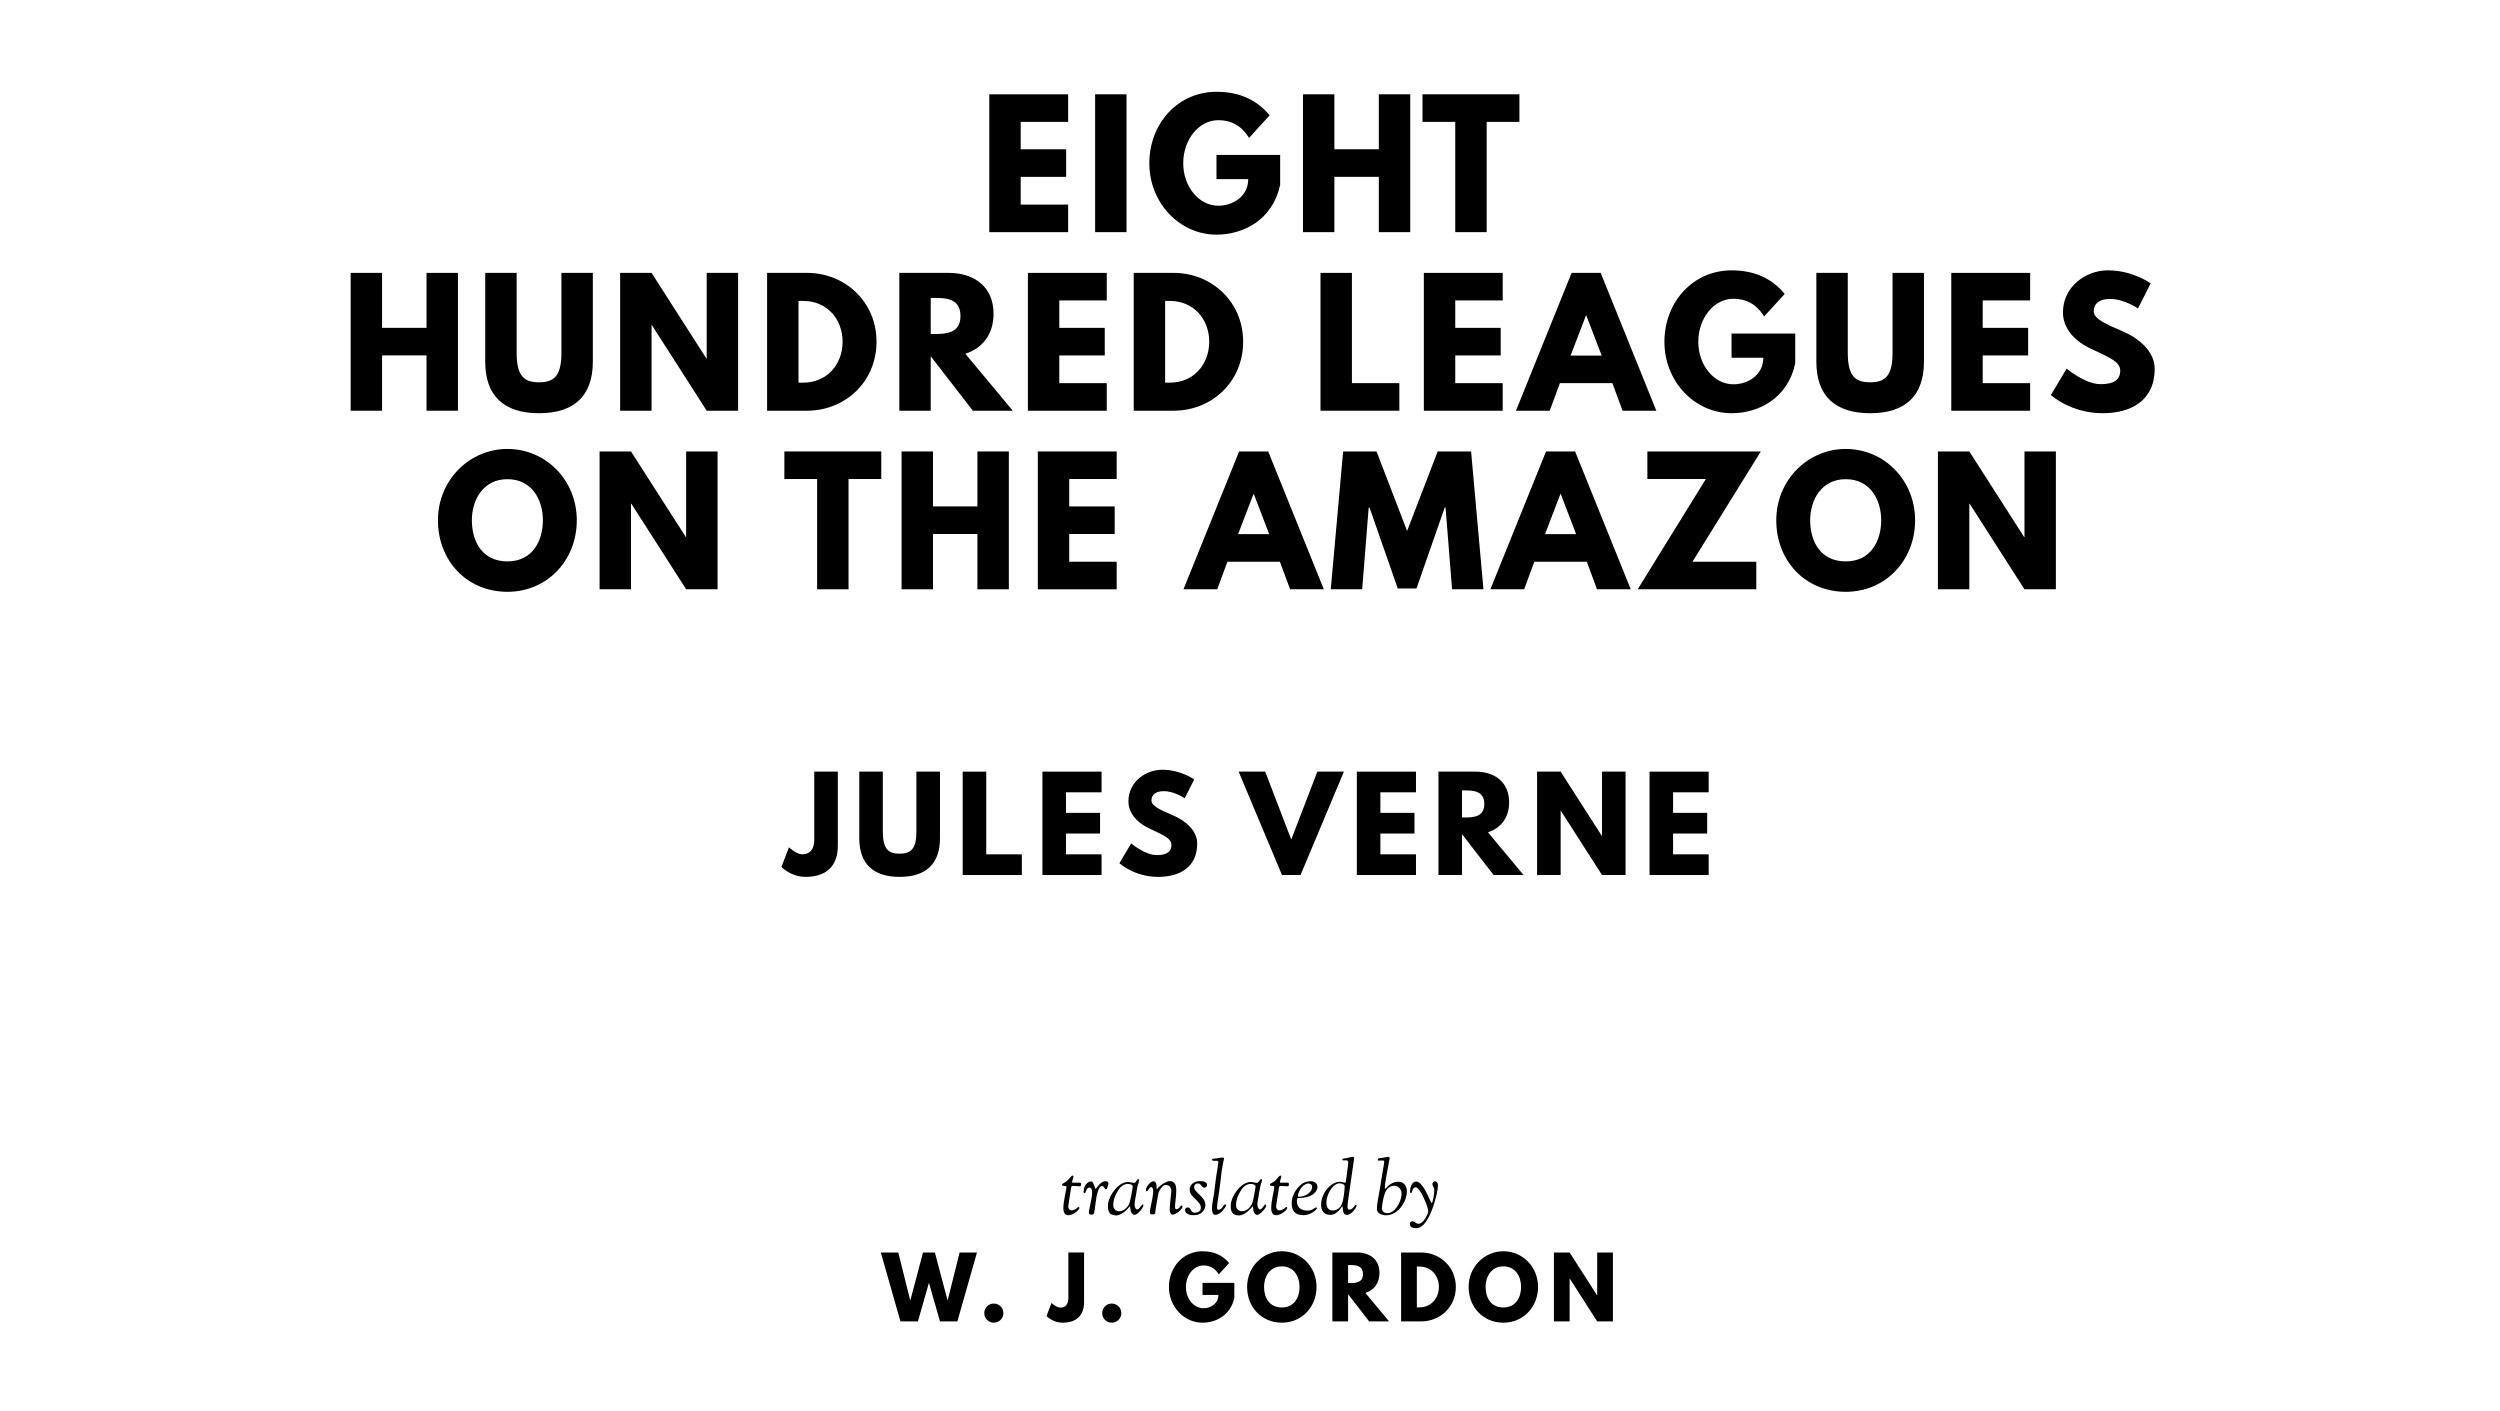
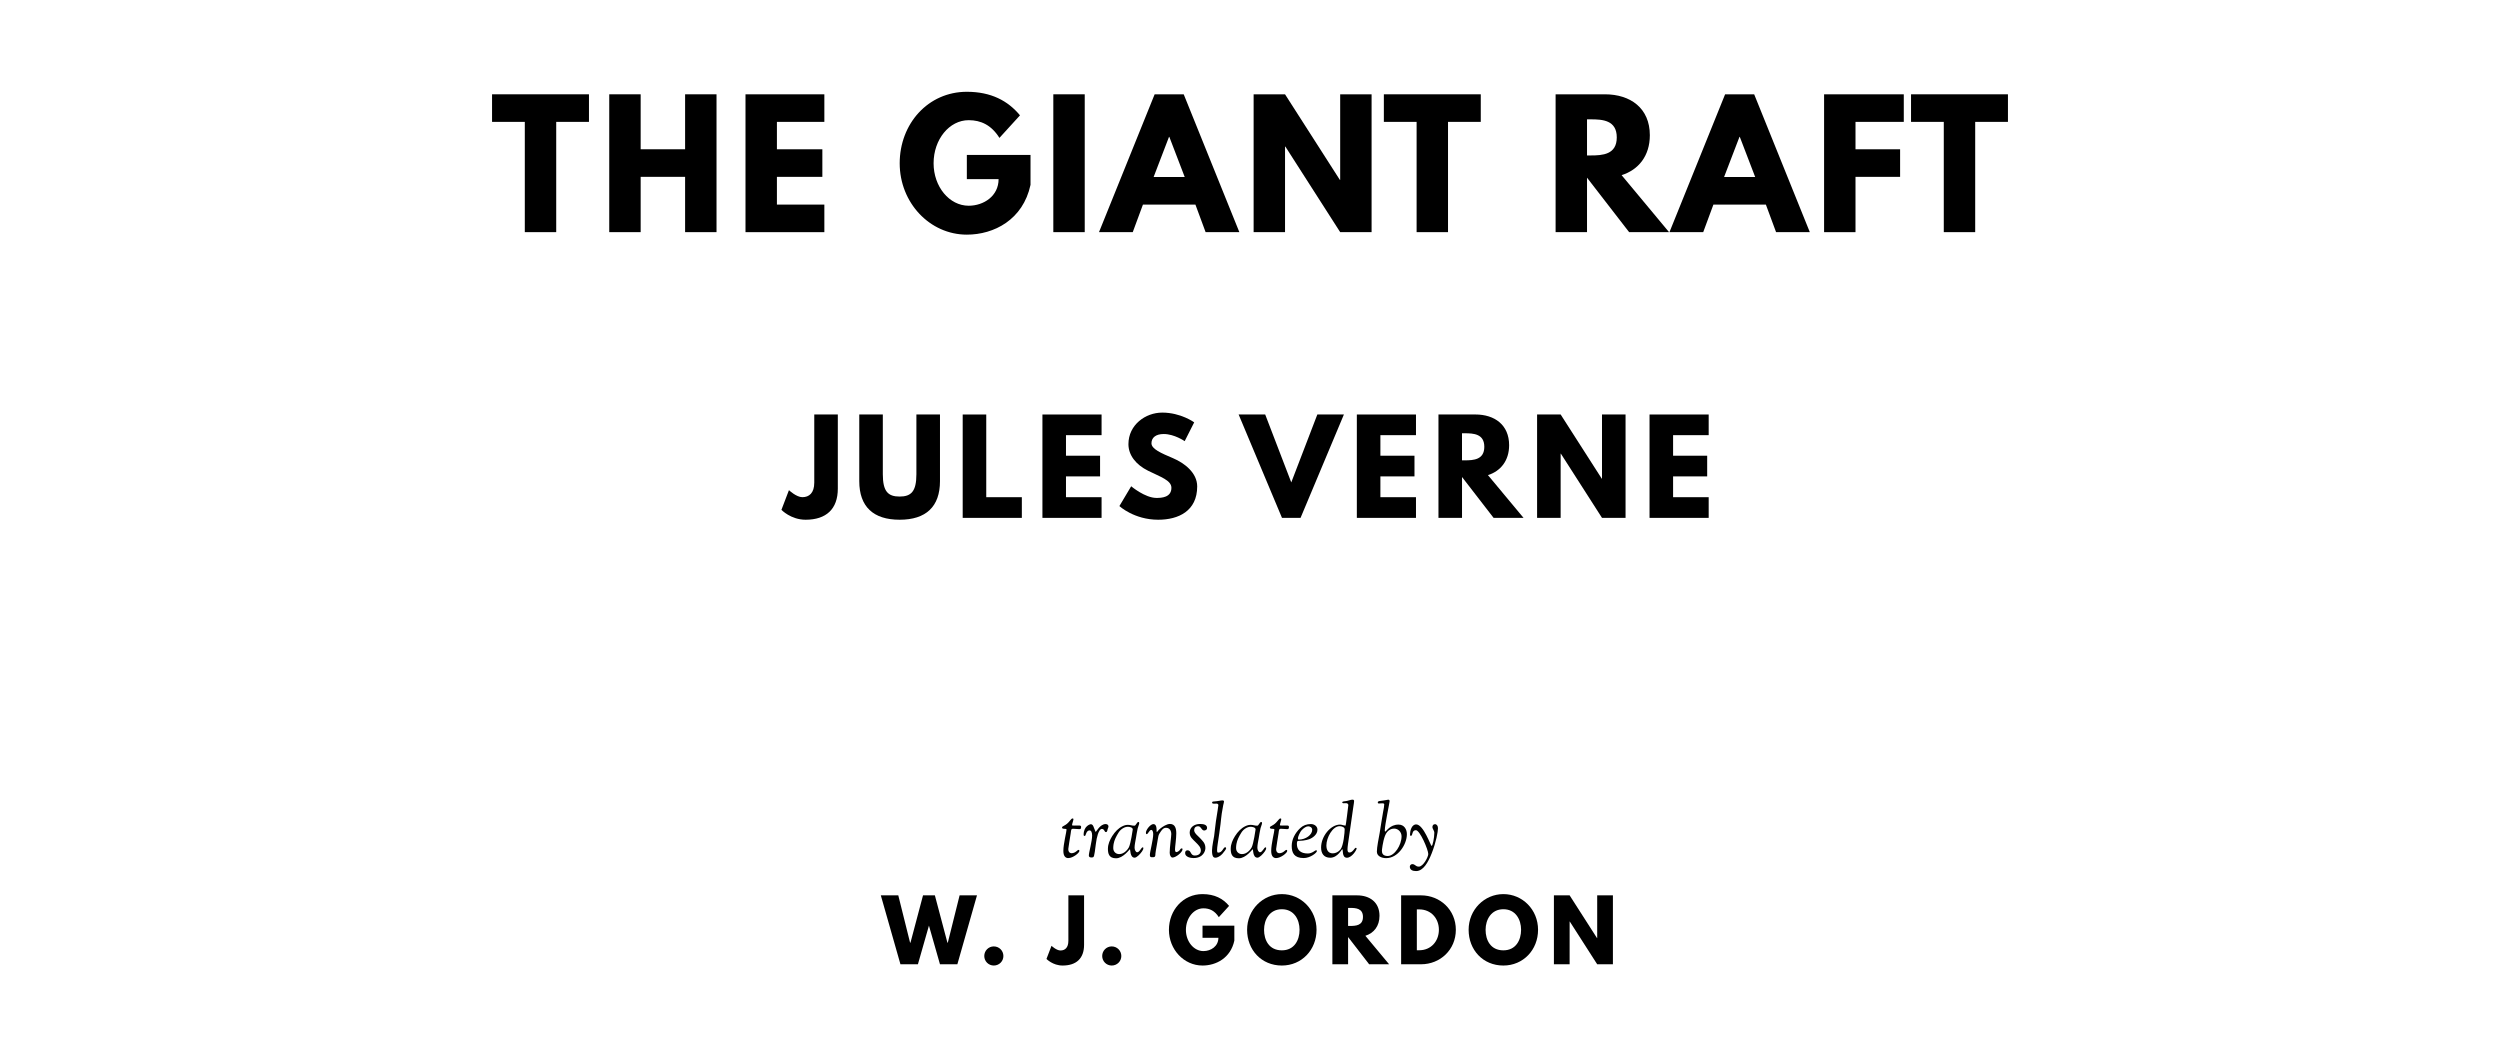
- <svg xmlns="http://www.w3.org/2000/svg" version="1.1" viewBox="0 0 1400 790">
-   <g aria-label="EIGHT">
-     <path d="M598.16,52.81l0.00,15.44l-26.57,0.00l0.00,15.35l25.45,0.00l0.00,15.44l-25.45,0.00l0.00,15.53l26.57,0.00l0.00,15.44l-44.16,0.00l0.00-77.19l44.16,0.00z" />
-     <path d="M630.86,52.81l0.00,77.19l-17.59,0.00l0.00-77.19l17.59,0.00z" />
-     <path d="M716.89,86.77l0.00,16.75c-4.21,19.56-20.49,27.88-35.65,27.88c-20.77,0.00-37.61-17.87-37.61-39.95c0.00-22.18,15.91-40.05,37.61-40.05c13.57,0.00,23.02,5.05,29.75,13.19l-11.51,12.63c-4.49-7.20-10.39-9.92-17.22-9.92c-10.85,0.00-19.65,10.76-19.65,24.14c0.00,13.10,8.80,23.77,19.65,23.77c8.42,0.00,16.75-5.43,16.75-14.88l-17.78,0.00l0.00-13.57l35.65,0.00z" />
-     <path d="M747.25,99.03l0.00,30.97l-17.59,0.00l0.00-77.19l17.59,0.00l0.00,30.78l24.89,0.00l0.00-30.78l17.59,0.00l0.00,77.19l-17.59,0.00l0.00-30.97l-24.89,0.00z" />
-     <path d="M796.60,68.25l0.00-15.44l54.27,0.00l0.00,15.44l-18.34,0.00l0.00,61.75l-17.59,0.00l0.00-61.75l-18.34,0.00z" />
-   </g>
-   <g aria-label="HUNDRED LEAGUES">
-     <path d="M213.96,199.03l0.00,30.97l-17.59,0.00l0.00-77.19l17.59,0.00l0.00,30.78l24.89,0.00l0.00-30.78l17.59,0.00l0.00,77.19l-17.59,0.00l0.00-30.97l-24.89,0.00z" />
-     <path d="M331.99,152.81l0.00,49.78c0.00,19.09-10.48,28.82-30.13,28.82s-30.13-9.73-30.13-28.82l0.00-49.78l17.59,0.00l0.00,44.63c0.00,12.91,3.93,16.65,12.54,16.65s12.54-3.74,12.54-16.65l0.00-44.63l17.59,0.00z" />
-     <path d="M364.87,182.09l0.00,47.91l-17.59,0.00l0.00-77.19l17.59,0.00l30.69,47.91l0.19,0.00l0.00-47.91l17.59,0.00l0.00,77.19l-17.59,0.00l-30.69-47.91l-0.19,0.00z" />
-     <path d="M429.57,152.81l22.36,0.00c21.15,0.00,38.92,16.09,38.92,38.55c0.00,22.55-17.68,38.64-38.92,38.64l-22.36,0.00l0.00-77.19z  M447.16,214.28l2.71,0.00c13.01,0.00,21.89-9.92,21.99-22.83c0.00-12.91-8.89-22.92-21.99-22.92l-2.71,0.00l0.00,45.75z" />
-     <path d="M503.62,152.81l27.60,0.00c14.32,0.00,25.17,7.77,25.17,22.92c0.00,11.60-6.36,19.37-15.81,22.36l26.57,31.91l-22.36,0.00l-23.58-30.50l0.00,30.50l-17.59,0.00l0.00-77.19z  M521.21,187.05l2.06,0.00c6.64,0.00,14.60-0.47,14.60-10.11s-7.95-10.11-14.60-10.11l-2.06,0.00l0.00,20.21z" />
-     <path d="M619.78,152.81l0.00,15.44l-26.57,0.00l0.00,15.35l25.45,0.00l0.00,15.44l-25.45,0.00l0.00,15.53l26.57,0.00l0.00,15.44l-44.16,0.00l0.00-77.19l44.16,0.00z" />
-     <path d="M634.88,152.81l22.36,0.00c21.15,0.00,38.92,16.09,38.92,38.55c0.00,22.55-17.68,38.64-38.92,38.64l-22.36,0.00l0.00-77.19z  M652.47,214.28l2.71,0.00c13.01,0.00,21.89-9.92,21.99-22.83c0.00-12.91-8.89-22.92-21.99-22.92l-2.71,0.00l0.00,45.75z" />
-     <path d="M757.07,152.81l0.00,61.75l26.57,0.00l0.00,15.44l-44.16,0.00l0.00-77.19l17.59,0.00z" />
-     <path d="M841.51,152.81l0.00,15.44l-26.57,0.00l0.00,15.35l25.45,0.00l0.00,15.44l-25.45,0.00l0.00,15.53l26.57,0.00l0.00,15.44l-44.16,0.00l0.00-77.19l44.16,0.00z" />
-     <path d="M896.38,152.81l31.16,77.19l-18.90,0.00l-5.71-15.44l-29.38,0.00l-5.71,15.44l-18.90,0.00l31.16-77.19l16.28,0.00z  M896.94,199.12l-8.61-22.46l-0.19,0.00l-8.61,22.46l17.40,0.00z" />
-     <path d="M1005.33,186.77l0.00,16.75c-4.21,19.56-20.49,27.88-35.65,27.88c-20.77,0.00-37.61-17.87-37.61-39.95c0.00-22.18,15.91-40.05,37.61-40.05c13.57,0.00,23.02,5.05,29.75,13.19l-11.51,12.63c-4.49-7.20-10.39-9.92-17.22-9.92c-10.85,0.00-19.65,10.76-19.65,24.14c0.00,13.10,8.80,23.77,19.65,23.77c8.42,0.00,16.75-5.43,16.75-14.88l-17.78,0.00l0.00-13.57l35.65,0.00z" />
-     <path d="M1077.42,152.81l0.00,49.78c0.00,19.09-10.48,28.82-30.13,28.82s-30.13-9.73-30.13-28.82l0.00-49.78l17.59,0.00l0.00,44.63c0.00,12.91,3.93,16.65,12.54,16.65s12.54-3.74,12.54-16.65l0.00-44.63l17.59,0.00z" />
-     <path d="M1136.88,152.81l0.00,15.44l-26.57,0.00l0.00,15.35l25.45,0.00l0.00,15.44l-25.45,0.00l0.00,15.53l26.57,0.00l0.00,15.44l-44.16,0.00l0.00-77.19l44.16,0.00z" />
-     <path d="M1180.43,151.40c14.04,0.00,23.95,7.30,23.95,7.30l-7.11,14.04s-7.67-5.33-15.63-5.33c-5.99,0.00-9.17,2.71-9.17,6.92c0.00,4.30,7.30,7.39,16.09,11.13c8.61,3.65,18.06,10.95,18.06,21.05c0.00,18.43-14.04,24.89-29.10,24.89c-18.06,0.00-29.01-10.20-29.01-10.20l8.80-14.78s10.29,8.70,18.90,8.70c3.84,0.00,11.13-0.37,11.13-7.58c0.00-5.61-8.23-8.14-17.40-12.73c-9.26-4.58-14.69-11.79-14.69-19.84c0.00-14.41,12.73-23.58,25.17-23.58z" />
-   </g>
-   <g aria-label="ON THE AMAZON">
-     <path d="M245.25,291.36c0.00-22.55,17.68-39.95,38.92-39.95c21.43,0.00,38.83,17.40,38.83,39.95s-16.65,40.05-38.83,40.05c-22.83,0.00-38.92-17.50-38.92-40.05z  M264.25,291.36c0.00,11.51,5.52,23.02,19.93,23.02c14.04,0.00,19.84-11.51,19.84-23.02s-6.18-23.02-19.84-23.02c-13.57,0.00-19.93,11.51-19.93,23.02z" />
-     <path d="M353.36,282.09l0.00,47.91l-17.59,0.00l0.00-77.19l17.59,0.00l30.69,47.91l0.19,0.00l0.00-47.91l17.59,0.00l0.00,77.19l-17.59,0.00l-30.69-47.91l-0.19,0.00z" />
-     <path d="M439.25,268.25l0.00-15.44l54.27,0.00l0.00,15.44l-18.34,0.00l0.00,61.75l-17.59,0.00l0.00-61.75l-18.34,0.00z" />
-     <path d="M522.47,299.03l0.00,30.97l-17.59,0.00l0.00-77.19l17.59,0.00l0.00,30.78l24.89,0.00l0.00-30.78l17.59,0.00l0.00,77.19l-17.59,0.00l0.00-30.97l-24.89,0.00z" />
-     <path d="M625.34,252.81l0.00,15.44l-26.57,0.00l0.00,15.35l25.45,0.00l0.00,15.44l-25.45,0.00l0.00,15.53l26.57,0.00l0.00,15.44l-44.16,0.00l0.00-77.19l44.16,0.00z" />
-     <path d="M710.19,252.81l31.16,77.19l-18.90,0.00l-5.71-15.44l-29.38,0.00l-5.71,15.44l-18.90,0.00l31.16-77.19l16.28,0.00z  M710.75,299.12l-8.61-22.46l-0.19,0.00l-8.61,22.46l17.40,0.00z" />
-     <path d="M813.16,330.00l-3.65-45.75l-0.47,0.00l-15.81,45.29l-10.48,0.00l-15.81-45.29l-0.47,0.00l-3.65,45.75l-17.59,0.00l6.92-77.19l18.71,0.00l17.12,44.54l17.12-44.54l18.71,0.00l6.92,77.19l-17.59,0.00z" />
-     <path d="M882.06,252.81l31.16,77.19l-18.90,0.00l-5.71-15.44l-29.38,0.00l-5.71,15.44l-18.90,0.00l31.16-77.19l16.28,0.00z  M882.63,299.12l-8.61-22.46l-0.19,0.00l-8.61,22.46l17.40,0.00z" />
-     <path d="M986.06,252.81l-38.27,61.75l35.74,0.00l0.00,15.44l-66.43,0.00l38.18-61.75l-32.75,0.00l0.00-15.44l63.53,0.00z" />
-     <path d="M994.71,291.36c0.00-22.55,17.68-39.95,38.92-39.95c21.43,0.00,38.83,17.40,38.83,39.95s-16.65,40.05-38.83,40.05c-22.83,0.00-38.92-17.50-38.92-40.05z  M1013.70,291.36c0.00,11.51,5.52,23.02,19.93,23.02c14.04,0.00,19.84-11.51,19.84-23.02s-6.18-23.02-19.84-23.02c-13.57,0.00-19.93,11.51-19.93,23.02z" />
-     <path d="M1102.82,282.09l0.00,47.91l-17.59,0.00l0.00-77.19l17.59,0.00l30.69,47.91l0.19,0.00l0.00-47.91l17.59,0.00l0.00,77.19l-17.59,0.00l-30.69-47.91l-0.19,0.00z" />
+ <svg xmlns="http://www.w3.org/2000/svg" version="1.1" viewBox="0 0 1400 590">
+   <g aria-label="THE GIANT RAFT">
+     <path d="M275.55,68.25l0.00-15.44l54.27,0.00l0.00,15.44l-18.34,0.00l0.00,61.75l-17.59,0.00l0.00-61.75l-18.34,0.00z" />
+     <path d="M358.77,99.03l0.00,30.97l-17.59,0.00l0.00-77.19l17.59,0.00l0.00,30.78l24.89,0.00l0.00-30.78l17.59,0.00l0.00,77.19l-17.59,0.00l0.00-30.97l-24.89,0.00z" />
+     <path d="M461.64,52.81l0.00,15.44l-26.57,0.00l0.00,15.35l25.45,0.00l0.00,15.44l-25.45,0.00l0.00,15.53l26.57,0.00l0.00,15.44l-44.16,0.00l0.00-77.19l44.16,0.00z" />
+     <path d="M577.09,86.77l0.00,16.75c-4.21,19.56-20.49,27.88-35.65,27.88c-20.77,0.00-37.61-17.87-37.61-39.95c0.00-22.18,15.91-40.05,37.61-40.05c13.57,0.00,23.02,5.05,29.75,13.19l-11.51,12.63c-4.49-7.20-10.39-9.92-17.22-9.92c-10.85,0.00-19.65,10.76-19.65,24.14c0.00,13.10,8.80,23.77,19.65,23.77c8.42,0.00,16.75-5.43,16.75-14.88l-17.78,0.00l0.00-13.57l35.65,0.00z" />
+     <path d="M607.45,52.81l0.00,77.19l-17.59,0.00l0.00-77.19l17.59,0.00z" />
+     <path d="M662.88,52.81l31.16,77.19l-18.90,0.00l-5.71-15.44l-29.38,0.00l-5.71,15.44l-18.90,0.00l31.16-77.19l16.28,0.00z  M663.44,99.12l-8.61-22.46l-0.19,0.00l-8.61,22.46l17.40,0.00z" />
+     <path d="M719.62,82.09l0.00,47.91l-17.59,0.00l0.00-77.19l17.59,0.00l30.69,47.91l0.19,0.00l0.00-47.91l17.59,0.00l0.00,77.19l-17.59,0.00l-30.69-47.91l-0.19,0.00z" />
+     <path d="M774.96,68.25l0.00-15.44l54.27,0.00l0.00,15.44l-18.34,0.00l0.00,61.75l-17.59,0.00l0.00-61.75l-18.34,0.00z" />
+     <path d="M871.14,52.81l27.60,0.00c14.32,0.00,25.17,7.77,25.17,22.92c0.00,11.60-6.36,19.37-15.81,22.36l26.57,31.91l-22.36,0.00l-23.58-30.50l0.00,30.50l-17.59,0.00l0.00-77.19z  M888.73,87.05l2.06,0.00c6.64,0.00,14.60-0.47,14.60-10.11s-7.95-10.11-14.60-10.11l-2.06,0.00l0.00,20.21z" />
+     <path d="M982.34,52.81l31.16,77.19l-18.90,0.00l-5.71-15.44l-29.38,0.00l-5.71,15.44l-18.90,0.00l31.16-77.19l16.28,0.00z  M982.90,99.12l-8.61-22.46l-0.19,0.00l-8.61,22.46l17.40,0.00z" />
+     <path d="M1066.12,52.81l0.00,15.44l-27.04,0.00l0.00,15.35l24.98,0.00l0.00,15.44l-24.98,0.00l0.00,30.97l-17.59,0.00l0.00-77.19l44.63,0.00z" />
+     <path d="M1070.18,68.25l0.00-15.44l54.27,0.00l0.00,15.44l-18.34,0.00l0.00,61.75l-17.59,0.00l0.00-61.75l-18.34,0.00z" />
  </g>
  <g aria-label="JULES VERNE">
-     <path d="M469.18,432.11l0.00,41.54c0.00,11.37-6.46,17.40-18.04,17.40c-8.28,0.00-13.54-5.54-13.54-5.54l4.21-11.02s4.14,3.93,7.51,3.93c3.79,0.00,6.67-2.32,6.67-8.14l0.00-38.18l13.19,0.00z" />
-     <path d="M526.39,432.11l0.00,37.33c0.00,14.32-7.86,21.61-22.60,21.61s-22.60-7.30-22.60-21.61l0.00-37.33l13.19,0.00l0.00,33.47c0.00,9.68,2.95,12.49,9.40,12.49s9.40-2.81,9.40-12.49l0.00-33.47l13.19,0.00z" />
-     <path d="M552.30,432.11l0.00,46.32l19.93,0.00l0.00,11.58l-33.12,0.00l0.00-57.89l13.19,0.00z" />
-     <path d="M616.88,432.11l0.00,11.58l-19.93,0.00l0.00,11.51l19.09,0.00l0.00,11.58l-19.09,0.00l0.00,11.65l19.93,0.00l0.00,11.58l-33.12,0.00l0.00-57.89l33.12,0.00z" />
-     <path d="M650.79,431.05c10.53,0.00,17.96,5.47,17.96,5.47l-5.33,10.53s-5.75-4.00-11.72-4.00c-4.49,0.00-6.88,2.04-6.88,5.19c0.00,3.23,5.47,5.54,12.07,8.35c6.46,2.74,13.54,8.21,13.54,15.79c0.00,13.82-10.53,18.67-21.82,18.67c-13.54,0.00-21.75-7.65-21.75-7.65l6.60-11.09s7.72,6.53,14.18,6.53c2.88,0.00,8.35-0.28,8.35-5.68c0.00-4.21-6.18-6.11-13.05-9.54c-6.95-3.44-11.02-8.84-11.02-14.88c0.00-10.81,9.54-17.68,18.88-17.68z" />
-     <path d="M717.91,490.00l-24.28-57.89l14.88,0.00l14.60,38.04l14.60-38.04l14.88,0.00l-24.28,57.89l-10.39,0.00z" />
-     <path d="M792.95,432.11l0.00,11.58l-19.93,0.00l0.00,11.51l19.09,0.00l0.00,11.58l-19.09,0.00l0.00,11.65l19.93,0.00l0.00,11.58l-33.12,0.00l0.00-57.89l33.12,0.00z" />
-     <path d="M805.53,432.11l20.70,0.00c10.74,0.00,18.88,5.82,18.88,17.19c0.00,8.70-4.77,14.53-11.86,16.77l19.93,23.93l-16.77,0.00l-17.68-22.88l0.00,22.88l-13.19,0.00l0.00-57.89z  M818.72,457.79l1.54,0.00c4.98,0.00,10.95-0.35,10.95-7.58s-5.96-7.58-10.95-7.58l-1.54,0.00l0.00,15.16z" />
-     <path d="M873.96,454.07l0.00,35.93l-13.19,0.00l0.00-57.89l13.19,0.00l23.02,35.93l0.14,0.00l0.00-35.93l13.19,0.00l0.00,57.89l-13.19,0.00l-23.02-35.93l-0.14,0.00z" />
-     <path d="M956.86,432.11l0.00,11.58l-19.93,0.00l0.00,11.51l19.09,0.00l0.00,11.58l-19.09,0.00l0.00,11.65l19.93,0.00l0.00,11.58l-33.12,0.00l0.00-57.89l33.12,0.00z" />
+     <path d="M469.18,232.11l0.00,41.54c0.00,11.37-6.46,17.40-18.04,17.40c-8.28,0.00-13.54-5.54-13.54-5.54l4.21-11.02s4.14,3.93,7.51,3.93c3.79,0.00,6.67-2.32,6.67-8.14l0.00-38.18l13.19,0.00z" />
+     <path d="M526.39,232.11l0.00,37.33c0.00,14.32-7.86,21.61-22.60,21.61s-22.60-7.30-22.60-21.61l0.00-37.33l13.19,0.00l0.00,33.47c0.00,9.68,2.95,12.49,9.40,12.49s9.40-2.81,9.40-12.49l0.00-33.47l13.19,0.00z" />
+     <path d="M552.30,232.11l0.00,46.32l19.93,0.00l0.00,11.58l-33.12,0.00l0.00-57.89l13.19,0.00z" />
+     <path d="M616.88,232.11l0.00,11.58l-19.93,0.00l0.00,11.51l19.09,0.00l0.00,11.58l-19.09,0.00l0.00,11.65l19.93,0.00l0.00,11.58l-33.12,0.00l0.00-57.89l33.12,0.00z" />
+     <path d="M650.79,231.05c10.53,0.00,17.96,5.47,17.96,5.47l-5.33,10.53s-5.75-4.00-11.72-4.00c-4.49,0.00-6.88,2.04-6.88,5.19c0.00,3.23,5.47,5.54,12.07,8.35c6.46,2.74,13.54,8.21,13.54,15.79c0.00,13.82-10.53,18.67-21.82,18.67c-13.54,0.00-21.75-7.65-21.75-7.65l6.60-11.09s7.72,6.53,14.18,6.53c2.88,0.00,8.35-0.28,8.35-5.68c0.00-4.21-6.18-6.11-13.05-9.54c-6.95-3.44-11.02-8.84-11.02-14.88c0.00-10.81,9.54-17.68,18.88-17.68z" />
+     <path d="M717.91,290.00l-24.28-57.89l14.88,0.00l14.60,38.04l14.60-38.04l14.88,0.00l-24.28,57.89l-10.39,0.00z" />
+     <path d="M792.95,232.11l0.00,11.58l-19.93,0.00l0.00,11.51l19.09,0.00l0.00,11.58l-19.09,0.00l0.00,11.65l19.93,0.00l0.00,11.58l-33.12,0.00l0.00-57.89l33.12,0.00z" />
+     <path d="M805.53,232.11l20.70,0.00c10.74,0.00,18.88,5.82,18.88,17.19c0.00,8.70-4.77,14.53-11.86,16.77l19.93,23.93l-16.77,0.00l-17.68-22.88l0.00,22.88l-13.19,0.00l0.00-57.89z  M818.72,257.79l1.54,0.00c4.98,0.00,10.95-0.35,10.95-7.58s-5.96-7.58-10.95-7.58l-1.54,0.00l0.00,15.16z" />
+     <path d="M873.96,254.07l0.00,35.93l-13.19,0.00l0.00-57.89l13.19,0.00l23.02,35.93l0.14,0.00l0.00-35.93l13.19,0.00l0.00,57.89l-13.19,0.00l-23.02-35.93l-0.14,0.00z" />
+     <path d="M956.86,232.11l0.00,11.58l-19.93,0.00l0.00,11.51l19.09,0.00l0.00,11.58l-19.09,0.00l0.00,11.65l19.93,0.00l0.00,11.58l-33.12,0.00l0.00-57.89l33.12,0.00z" />
  </g>
  <g aria-label="translated by">
-     <path d="M594.73,663.42c0.00-0.85,1.62-0.81,3.49-2.76c1.70-1.79,1.79-2.34,2.47-2.34c0.21,0.00,0.43,0.13,0.43,0.51c0.00,0.55-0.77,2.55-0.77,3.19c0.00,0.26,0.09,0.30,1.49,0.30c1.66,0.00,2.00-0.04,2.47-0.04c0.89,0.00,1.11,0.30,1.11,0.81c0.00,0.98-0.26,1.23-1.02,1.23c-0.68,0.00-2.51-0.21-3.44-0.21c-1.23,0.00-1.11,0.77-1.36,2.51c-0.38,2.64-1.36,8.16-1.36,8.84c0.00,2.25,1.57,2.34,1.74,2.34c2.34,0.00,3.32-1.87,4.00-1.87c0.13,0.00,0.47,0.00,0.47,0.60c0.00,1.11-3.61,4.00-6.25,4.00c-1.15,0.00-2.72-0.68-2.72-4.00c0.00-3.91,1.79-10.80,1.79-11.94c0.00-0.89-2.51,0.04-2.51-1.15z" />
-     <path d="M606.84,667.42c0.00-4.85,3.61-5.87,4.00-5.87c0.89,0.00,1.32,0.81,1.57,1.49c1.06,2.76,1.11,2.81,1.19,2.81c0.30,0.00,2.42-4.38,5.57-4.38c1.11,0.00,1.57,0.72,1.57,1.32c0.00,0.55-0.34,1.11-0.47,1.57c-0.09,0.30-0.17,1.62-0.94,1.62c-0.94,0.00-0.77-1.79-2.30-1.79c-1.91,0.00-2.98,5.57-3.19,7.35l-0.21,1.40c-0.94,7.23-0.85,7.23-2.38,7.23l-0.21,0.00c-0.43,0.00-1.28-0.09-1.28-1.11c0.00-1.70,1.83-7.95,1.83-11.14c0.00-2.13-0.68-2.89-1.45-2.89c-1.74,0.00-2.08,2.55-2.34,2.85c-0.13,0.13-0.26,0.26-0.47,0.26c-0.17,0.00-0.51-0.13-0.51-0.72z" />
-     <path d="M620.45,675.15c0.00-2.38,1.06-4.80,2.38-6.93c1.53-2.42,3.49-4.46,5.74-5.53c1.15-0.55,2.00-0.77,3.10-0.77c1.32,0.00,2.21,0.47,3.61,0.47c0.85,0.00,1.36-2.08,2.21-2.08c0.26,0.00,0.47,0.17,0.47,0.64c0.00,0.68-0.55,1.70-0.85,2.93c-0.38,1.57-0.64,3.53-0.98,5.44c-0.34,1.87-0.77,3.83-0.77,5.44c0.00,1.11,0.64,2.51,1.45,2.51c1.40,0.00,2.30-2.76,3.10-2.76c0.34,0.00,0.38,0.30,0.38,0.47c0.00,0.43-0.21,1.06-0.77,1.83c-1.06,1.53-2.98,3.49-4.12,3.49c-2.72,0.00-2.34-4.76-2.64-4.76c-0.21,0.00-3.74,5.10-7.78,5.10s-4.55-2.72-4.55-5.48z  M623.42,674.90c0.00,2.13,1.53,3.40,3.32,3.40c3.06,0.00,5.06-3.06,5.44-3.83c1.02-2.04,2.17-9.86,2.17-9.99c0.00-1.19-1.91-1.49-2.81-1.49c-1.74,0.00-4.00,1.28-5.27,3.44c-1.23,2.04-2.25,3.95-2.64,6.16c-0.13,0.77-0.21,1.53-0.21,2.30z" />
-     <path d="M641.70,666.35c0.00-1.66,2.55-4.85,4.17-4.85c2.47,0.00,1.57,4.46,1.96,4.46c0.26,0.00,0.55-0.94,2.13-2.13c1.15-0.89,3.40-2.42,5.19-2.42c2.98,0.00,3.57,2.64,3.57,5.31c0.00,2.98-0.72,7.48-0.72,8.93c0.00,1.19,0.34,1.53,0.81,1.53c0.72,0.00,1.70-0.94,1.70-0.94c0.51-0.64,0.68-1.15,1.32-1.15c0.30,0.00,0.38,0.26,0.38,0.51c0.00,1.66-3.74,4.63-5.61,4.63c-0.85,0.00-1.57-1.19-1.57-2.68c0.00-3.23,0.89-8.93,0.89-10.50c0.00-0.68-0.21-3.49-2.98-3.49c-0.98,0.00-1.79,0.47-2.76,1.87c-1.83,2.59-1.32,2.21-2.34,7.69c-1.06,5.74-0.77,5.23-0.85,5.82c-0.13,0.94-0.47,1.11-1.57,1.11c-1.15,0.00-1.49-0.09-1.49-1.32c0.00-1.79,1.87-8.37,1.87-11.65c0.00-1.49-0.55-2.34-0.98-2.34c-1.32,0.00-1.79,2.38-2.72,2.38c-0.30,0.00-0.38-0.34-0.38-0.81z" />
-     <path d="M663.68,677.70c0.00-1.32,0.85-1.53,1.36-1.53c2.17,0.00,1.45,2.93,4.04,2.93c3.10,0.00,3.40-2.21,3.40-2.72c0.00-2.00-1.40-3.23-2.93-4.76c-1.70-1.74-3.32-2.85-3.32-5.40c0.00-2.85,2.47-4.80,5.78-4.80c2.30,0.00,3.95,0.55,3.95,2.21c0.00,1.32-1.40,1.45-1.62,1.45c-1.53,0.00-1.70-2.38-3.36-2.38c-1.62,0.00-2.25,0.98-2.25,2.25c0.00,1.62,2.34,3.36,3.36,4.46c1.32,1.49,2.93,2.68,2.93,5.53c0.00,1.53-1.19,5.57-6.63,5.57c-1.66,0.00-4.72-0.55-4.72-2.81z" />
-     <path d="M678.72,676.34c0.00-2.42,1.11-7.44,1.19-8.12c0.38-2.68,0.60-5.70,1.02-8.42c0.72-4.59,1.36-8.42,1.36-8.93s-0.43-0.85-1.06-0.85s-0.72,0.04-1.23,0.04c-0.85,0.00-1.23-0.13-1.23-0.60c0.00-0.21,0.09-0.55,0.64-0.60c3.10-0.21,4.04-0.64,5.14-0.64c0.68,0.00,0.89,0.26,0.89,0.68c0.00,0.60-0.30,1.15-0.43,1.96c-1.57,8.25-0.85,6.67-2.21,15.81c-0.72,5.02-1.23,7.69-1.23,9.14s0.13,1.66,0.68,1.66c2.34,0.00,2.76-3.02,3.87-3.02c0.30,0.00,0.51,0.26,0.51,0.68s-1.11,1.87-2.13,3.06c-1.11,1.28-2.89,2.13-3.70,2.13c-0.85,0.00-2.08,0.00-2.08-4.00z" />
-     <path d="M689.22,675.15c0.00-2.38,1.06-4.80,2.38-6.93c1.53-2.42,3.49-4.46,5.74-5.53c1.15-0.55,2.00-0.77,3.10-0.77c1.32,0.00,2.21,0.47,3.61,0.47c0.85,0.00,1.36-2.08,2.21-2.08c0.26,0.00,0.47,0.17,0.47,0.64c0.00,0.68-0.55,1.70-0.85,2.93c-0.38,1.57-0.64,3.53-0.98,5.44c-0.34,1.87-0.77,3.83-0.77,5.44c0.00,1.11,0.64,2.51,1.45,2.51c1.40,0.00,2.30-2.76,3.10-2.76c0.34,0.00,0.38,0.30,0.38,0.47c0.00,0.43-0.21,1.06-0.77,1.83c-1.06,1.53-2.98,3.49-4.12,3.49c-2.72,0.00-2.34-4.76-2.64-4.76c-0.21,0.00-3.74,5.10-7.78,5.10s-4.55-2.72-4.55-5.48z  M692.20,674.90c0.00,2.13,1.53,3.40,3.32,3.40c3.06,0.00,5.06-3.06,5.44-3.83c1.02-2.04,2.17-9.86,2.17-9.99c0.00-1.19-1.91-1.49-2.81-1.49c-1.74,0.00-4.00,1.28-5.27,3.44c-1.23,2.04-2.25,3.95-2.64,6.16c-0.13,0.77-0.21,1.53-0.21,2.30z" />
-     <path d="M711.12,663.42c0.00-0.85,1.62-0.81,3.49-2.76c1.70-1.79,1.79-2.34,2.47-2.34c0.21,0.00,0.43,0.13,0.43,0.51c0.00,0.55-0.77,2.55-0.77,3.19c0.00,0.26,0.09,0.30,1.49,0.30c1.66,0.00,2.00-0.04,2.47-0.04c0.89,0.00,1.11,0.30,1.11,0.81c0.00,0.98-0.26,1.23-1.02,1.23c-0.68,0.00-2.51-0.21-3.44-0.21c-1.23,0.00-1.11,0.77-1.36,2.51c-0.38,2.64-1.36,8.16-1.36,8.84c0.00,2.25,1.57,2.34,1.74,2.34c2.34,0.00,3.32-1.87,4.00-1.87c0.13,0.00,0.47,0.00,0.47,0.60c0.00,1.11-3.61,4.00-6.25,4.00c-1.15,0.00-2.72-0.68-2.72-4.00c0.00-3.91,1.79-10.80,1.79-11.94c0.00-0.89-2.51,0.04-2.51-1.15z" />
-     <path d="M723.36,673.75c0.00-3.66,1.87-7.31,4.80-10.03c1.57-1.49,3.53-2.25,5.91-2.25c2.00,0.00,3.70,1.28,3.70,3.15c0.00,3.06-3.32,4.80-4.12,5.14c-0.38,0.17-2.68,1.11-6.67,1.15c-0.60,0.00-0.72,0.64-0.72,1.74c0.00,3.19,1.91,5.31,6.12,5.31c2.42,0.00,4.12-1.83,4.59-1.83c0.34,0.00,0.51,0.17,0.51,0.43c0.00,0.98-3.70,3.95-7.40,3.95c-5.40,0.00-6.72-2.98-6.72-6.76z  M726.84,669.33c0.00,0.30,0.09,0.85,0.38,0.85c4.12,0.00,7.61-2.76,7.61-5.44c0.00-1.62-1.53-2.00-2.25-2.00c-1.06,0.00-2.38,0.85-3.49,2.00c-1.28,1.32-2.25,4.04-2.25,4.59z" />
-     <path d="M739.81,674.69c0.00-6.59,5.53-12.92,10.58-12.92c1.11,0.00,1.96,0.55,3.15,0.55c0.13,0.00,1.53-11.18,1.53-11.48c0.00-0.64-0.60-1.06-1.23-1.06c-0.47,0.00-1.45,0.04-1.49,0.04c-0.43,0.00-0.68-0.17-0.68-0.47c0.00-0.72,1.49-0.55,2.68-0.85c2.38-0.60,2.13-0.68,3.27-0.68c0.38,0.00,0.68,0.34,0.68,0.72c0.00,1.11-0.43,2.47-2.81,19.85c-0.47,3.23-0.89,5.91-0.89,7.18c0.00,0.94,0.13,1.83,1.11,1.83c1.87,0.00,2.85-2.64,3.53-2.64c0.34,0.00,0.47,0.21,0.47,0.38c0.00,0.89-2.68,5.19-5.44,5.19c-2.98,0.00-2.00-4.76-2.59-4.76c-0.38,0.00-2.55,4.76-6.76,4.76c-3.61,0.00-5.10-2.47-5.10-5.65z  M742.78,673.50c0.00,2.47,1.02,4.38,3.61,4.38c1.53,0.00,3.19-0.81,4.29-2.21c1.70-2.13,2.34-9.61,2.34-11.31c0.00-1.15-1.70-1.70-2.85-1.70c-3.91,0.00-7.40,6.38-7.40,10.84z" />
-     <path d="M771.05,676.98c0.00-2.72,0.98-7.14,1.57-10.58c0.77-4.42,1.28-8.54,1.91-11.69c0.38-1.83,0.64-3.32,0.64-4.34c0.00-0.21-0.21-0.51-1.06-0.51c-0.64,0.00-1.11,0.09-1.74,0.09c-0.47,0.00-0.81,0.00-0.81-0.60c0.00-0.85,1.19-0.81,3.15-1.06c1.66-0.21,2.42-0.47,2.68-0.47c0.47,0.00,0.81,0.30,0.81,0.77c0.00,0.77-2.72,13.43-2.72,16.49c0.00,0.30,0.13,0.64,0.21,0.64c0.60,0.00,2.59-3.95,7.48-3.95c3.19,0.00,4.68,2.64,4.68,5.40c0.00,5.78-5.02,13.39-11.60,13.39c-2.51,0.00-5.19-1.11-5.19-3.57z  M773.86,676.47c0.00,1.45,0.64,2.89,3.27,2.89c3.83,0.00,7.74-6.12,7.74-11.01c0.00-2.38-1.83-4.34-4.17-4.34c-1.02,0.00-3.78,0.43-5.14,4.12c-1.23,3.36-1.70,7.91-1.70,8.33z" />
-     <path d="M789.50,685.31c0.00-0.72,0.64-1.40,1.36-1.40c1.70,0.00,1.74,1.40,3.70,1.40c2.47,0.00,5.27-5.44,5.27-7.06c0.00-2.38-4.68-13.35-6.93-13.35c-2.47,0.00-1.57,3.19-2.85,3.19c-0.26,0.00-0.43-0.21-0.43-0.94c0.00-1.79,0.85-5.48,3.44-5.48c4.12,0.00,8.16,12.07,8.63,12.07c0.60,0.00,1.53-4.55,1.53-7.40c0.00-1.23-1.06-2.08-1.06-3.23c0.00-0.77,0.43-1.57,1.45-1.57c0.94,0.00,1.66,0.94,1.66,2.25c0.00,1.91-1.02,7.78-3.53,14.11c-2.00,5.06-4.72,9.90-8.71,9.90c-1.83,0.00-3.53-0.55-3.53-2.51z" />
+     <path d="M594.73,463.42c0.00-0.85,1.62-0.81,3.49-2.76c1.70-1.79,1.79-2.34,2.47-2.34c0.21,0.00,0.43,0.13,0.43,0.51c0.00,0.55-0.77,2.55-0.77,3.19c0.00,0.26,0.09,0.30,1.49,0.30c1.66,0.00,2.00-0.04,2.47-0.04c0.89,0.00,1.11,0.30,1.11,0.81c0.00,0.98-0.26,1.23-1.02,1.23c-0.68,0.00-2.51-0.21-3.44-0.21c-1.23,0.00-1.11,0.77-1.36,2.51c-0.38,2.64-1.36,8.16-1.36,8.84c0.00,2.25,1.57,2.34,1.74,2.34c2.34,0.00,3.32-1.87,4.00-1.87c0.13,0.00,0.47,0.00,0.47,0.60c0.00,1.11-3.61,4.00-6.25,4.00c-1.15,0.00-2.72-0.68-2.72-4.00c0.00-3.91,1.79-10.80,1.79-11.94c0.00-0.89-2.51,0.04-2.51-1.15z" />
+     <path d="M606.84,467.42c0.00-4.85,3.61-5.87,4.00-5.87c0.89,0.00,1.32,0.81,1.57,1.49c1.06,2.76,1.11,2.81,1.19,2.81c0.30,0.00,2.42-4.38,5.57-4.38c1.11,0.00,1.57,0.72,1.57,1.32c0.00,0.55-0.34,1.11-0.47,1.57c-0.09,0.30-0.17,1.62-0.94,1.62c-0.94,0.00-0.77-1.79-2.30-1.79c-1.91,0.00-2.98,5.57-3.19,7.35l-0.21,1.40c-0.94,7.23-0.85,7.23-2.38,7.23l-0.21,0.00c-0.43,0.00-1.28-0.09-1.28-1.11c0.00-1.70,1.83-7.95,1.83-11.14c0.00-2.13-0.68-2.89-1.45-2.89c-1.74,0.00-2.08,2.55-2.34,2.85c-0.13,0.13-0.26,0.26-0.47,0.26c-0.17,0.00-0.51-0.13-0.51-0.72z" />
+     <path d="M620.45,475.15c0.00-2.38,1.06-4.80,2.38-6.93c1.53-2.42,3.49-4.46,5.74-5.53c1.15-0.55,2.00-0.77,3.10-0.77c1.32,0.00,2.21,0.47,3.61,0.47c0.85,0.00,1.36-2.08,2.21-2.08c0.26,0.00,0.47,0.17,0.47,0.64c0.00,0.68-0.55,1.70-0.85,2.93c-0.38,1.57-0.64,3.53-0.98,5.44c-0.34,1.87-0.77,3.83-0.77,5.44c0.00,1.11,0.64,2.51,1.45,2.51c1.40,0.00,2.30-2.76,3.10-2.76c0.34,0.00,0.38,0.30,0.38,0.47c0.00,0.43-0.21,1.06-0.77,1.83c-1.06,1.53-2.98,3.49-4.12,3.49c-2.72,0.00-2.34-4.76-2.64-4.76c-0.21,0.00-3.74,5.10-7.78,5.10s-4.55-2.72-4.55-5.48z  M623.42,474.90c0.00,2.13,1.53,3.40,3.32,3.40c3.06,0.00,5.06-3.06,5.44-3.83c1.02-2.04,2.17-9.86,2.17-9.99c0.00-1.19-1.91-1.49-2.81-1.49c-1.74,0.00-4.00,1.28-5.27,3.44c-1.23,2.04-2.25,3.95-2.64,6.16c-0.13,0.77-0.21,1.53-0.21,2.30z" />
+     <path d="M641.70,466.35c0.00-1.66,2.55-4.85,4.17-4.85c2.47,0.00,1.57,4.46,1.96,4.46c0.26,0.00,0.55-0.94,2.13-2.13c1.15-0.89,3.40-2.42,5.19-2.42c2.98,0.00,3.57,2.64,3.57,5.31c0.00,2.98-0.72,7.48-0.72,8.93c0.00,1.19,0.34,1.53,0.81,1.53c0.72,0.00,1.70-0.94,1.70-0.94c0.51-0.64,0.68-1.15,1.32-1.15c0.30,0.00,0.38,0.26,0.38,0.51c0.00,1.66-3.74,4.63-5.61,4.63c-0.85,0.00-1.57-1.19-1.57-2.68c0.00-3.23,0.89-8.93,0.89-10.50c0.00-0.68-0.21-3.49-2.98-3.49c-0.98,0.00-1.79,0.47-2.76,1.87c-1.83,2.59-1.32,2.21-2.34,7.69c-1.06,5.74-0.77,5.23-0.85,5.82c-0.13,0.94-0.47,1.11-1.57,1.11c-1.15,0.00-1.49-0.09-1.49-1.32c0.00-1.79,1.87-8.37,1.87-11.65c0.00-1.49-0.55-2.34-0.98-2.34c-1.32,0.00-1.79,2.38-2.72,2.38c-0.30,0.00-0.38-0.34-0.38-0.81z" />
+     <path d="M663.68,477.70c0.00-1.32,0.85-1.53,1.36-1.53c2.17,0.00,1.45,2.93,4.04,2.93c3.10,0.00,3.40-2.21,3.40-2.72c0.00-2.00-1.40-3.23-2.93-4.76c-1.70-1.74-3.32-2.85-3.32-5.40c0.00-2.85,2.47-4.80,5.78-4.80c2.30,0.00,3.95,0.55,3.95,2.21c0.00,1.32-1.40,1.45-1.62,1.45c-1.53,0.00-1.70-2.38-3.36-2.38c-1.62,0.00-2.25,0.98-2.25,2.25c0.00,1.62,2.34,3.36,3.36,4.46c1.32,1.49,2.93,2.68,2.93,5.53c0.00,1.53-1.19,5.57-6.63,5.57c-1.66,0.00-4.72-0.55-4.72-2.81z" />
+     <path d="M678.72,476.34c0.00-2.42,1.11-7.44,1.19-8.12c0.38-2.68,0.60-5.70,1.02-8.42c0.72-4.59,1.36-8.42,1.36-8.93s-0.43-0.85-1.06-0.85s-0.72,0.04-1.23,0.04c-0.85,0.00-1.23-0.13-1.23-0.60c0.00-0.21,0.09-0.55,0.64-0.60c3.10-0.21,4.04-0.64,5.14-0.64c0.68,0.00,0.89,0.26,0.89,0.68c0.00,0.60-0.30,1.15-0.43,1.96c-1.57,8.25-0.85,6.67-2.21,15.81c-0.72,5.02-1.23,7.69-1.23,9.14s0.13,1.66,0.68,1.66c2.34,0.00,2.76-3.02,3.87-3.02c0.30,0.00,0.51,0.26,0.51,0.68s-1.11,1.87-2.13,3.06c-1.11,1.28-2.89,2.13-3.70,2.13c-0.85,0.00-2.08,0.00-2.08-4.00z" />
+     <path d="M689.22,475.15c0.00-2.38,1.06-4.80,2.38-6.93c1.53-2.42,3.49-4.46,5.74-5.53c1.15-0.55,2.00-0.77,3.10-0.77c1.32,0.00,2.21,0.47,3.61,0.47c0.85,0.00,1.36-2.08,2.21-2.08c0.26,0.00,0.47,0.17,0.47,0.64c0.00,0.68-0.55,1.70-0.85,2.93c-0.38,1.57-0.64,3.53-0.98,5.44c-0.34,1.87-0.77,3.83-0.77,5.44c0.00,1.11,0.64,2.51,1.45,2.51c1.40,0.00,2.30-2.76,3.10-2.76c0.34,0.00,0.38,0.30,0.38,0.47c0.00,0.43-0.21,1.06-0.77,1.83c-1.06,1.53-2.98,3.49-4.12,3.49c-2.72,0.00-2.34-4.76-2.64-4.76c-0.21,0.00-3.74,5.10-7.78,5.10s-4.55-2.72-4.55-5.48z  M692.20,474.90c0.00,2.13,1.53,3.40,3.32,3.40c3.06,0.00,5.06-3.06,5.44-3.83c1.02-2.04,2.17-9.86,2.17-9.99c0.00-1.19-1.91-1.49-2.81-1.49c-1.74,0.00-4.00,1.28-5.27,3.44c-1.23,2.04-2.25,3.95-2.64,6.16c-0.13,0.77-0.21,1.53-0.21,2.30z" />
+     <path d="M711.12,463.42c0.00-0.85,1.62-0.81,3.49-2.76c1.70-1.79,1.79-2.34,2.47-2.34c0.21,0.00,0.43,0.13,0.43,0.51c0.00,0.55-0.77,2.55-0.77,3.19c0.00,0.26,0.09,0.30,1.49,0.30c1.66,0.00,2.00-0.04,2.47-0.04c0.89,0.00,1.11,0.30,1.11,0.81c0.00,0.98-0.26,1.23-1.02,1.23c-0.68,0.00-2.51-0.21-3.44-0.21c-1.23,0.00-1.11,0.77-1.36,2.51c-0.38,2.64-1.36,8.16-1.36,8.84c0.00,2.25,1.57,2.34,1.74,2.34c2.34,0.00,3.32-1.87,4.00-1.87c0.13,0.00,0.47,0.00,0.47,0.60c0.00,1.11-3.61,4.00-6.25,4.00c-1.15,0.00-2.72-0.68-2.72-4.00c0.00-3.91,1.79-10.80,1.79-11.94c0.00-0.89-2.51,0.04-2.51-1.15z" />
+     <path d="M723.36,473.75c0.00-3.66,1.87-7.31,4.80-10.03c1.57-1.49,3.53-2.25,5.91-2.25c2.00,0.00,3.70,1.28,3.70,3.15c0.00,3.06-3.32,4.80-4.12,5.14c-0.38,0.17-2.68,1.11-6.67,1.15c-0.60,0.00-0.72,0.64-0.72,1.74c0.00,3.19,1.91,5.31,6.12,5.31c2.42,0.00,4.12-1.83,4.59-1.83c0.34,0.00,0.51,0.17,0.51,0.43c0.00,0.98-3.70,3.95-7.40,3.95c-5.40,0.00-6.72-2.98-6.72-6.76z  M726.84,469.33c0.00,0.30,0.09,0.85,0.38,0.85c4.12,0.00,7.61-2.76,7.61-5.44c0.00-1.62-1.53-2.00-2.25-2.00c-1.06,0.00-2.38,0.85-3.49,2.00c-1.28,1.32-2.25,4.04-2.25,4.59z" />
+     <path d="M739.81,474.69c0.00-6.59,5.53-12.92,10.58-12.92c1.11,0.00,1.96,0.55,3.15,0.55c0.13,0.00,1.53-11.18,1.53-11.48c0.00-0.64-0.60-1.06-1.23-1.06c-0.47,0.00-1.45,0.04-1.49,0.04c-0.43,0.00-0.68-0.17-0.68-0.47c0.00-0.72,1.49-0.55,2.68-0.85c2.38-0.60,2.13-0.68,3.27-0.68c0.38,0.00,0.68,0.34,0.68,0.72c0.00,1.11-0.43,2.47-2.81,19.85c-0.47,3.23-0.89,5.91-0.89,7.18c0.00,0.94,0.13,1.83,1.11,1.83c1.87,0.00,2.85-2.64,3.53-2.64c0.34,0.00,0.47,0.21,0.47,0.38c0.00,0.89-2.68,5.19-5.44,5.19c-2.98,0.00-2.00-4.76-2.59-4.76c-0.38,0.00-2.55,4.76-6.76,4.76c-3.61,0.00-5.10-2.47-5.10-5.65z  M742.78,473.50c0.00,2.47,1.02,4.38,3.61,4.38c1.53,0.00,3.19-0.81,4.29-2.21c1.70-2.13,2.34-9.61,2.34-11.31c0.00-1.15-1.70-1.70-2.85-1.70c-3.91,0.00-7.40,6.38-7.40,10.84z" />
+     <path d="M771.05,476.98c0.00-2.72,0.98-7.14,1.57-10.58c0.77-4.42,1.28-8.54,1.91-11.69c0.38-1.83,0.64-3.32,0.64-4.34c0.00-0.21-0.21-0.51-1.06-0.51c-0.64,0.00-1.11,0.09-1.74,0.09c-0.47,0.00-0.81,0.00-0.81-0.60c0.00-0.85,1.19-0.81,3.15-1.06c1.66-0.21,2.42-0.47,2.68-0.47c0.47,0.00,0.81,0.30,0.81,0.77c0.00,0.77-2.72,13.43-2.72,16.49c0.00,0.30,0.13,0.64,0.21,0.64c0.60,0.00,2.59-3.95,7.48-3.95c3.19,0.00,4.68,2.64,4.68,5.40c0.00,5.78-5.02,13.39-11.60,13.39c-2.51,0.00-5.19-1.11-5.19-3.57z  M773.86,476.47c0.00,1.45,0.64,2.89,3.27,2.89c3.83,0.00,7.74-6.12,7.74-11.01c0.00-2.38-1.83-4.34-4.17-4.34c-1.02,0.00-3.78,0.43-5.14,4.12c-1.23,3.36-1.70,7.91-1.70,8.33z" />
+     <path d="M789.50,485.31c0.00-0.72,0.64-1.40,1.36-1.40c1.70,0.00,1.74,1.40,3.70,1.40c2.47,0.00,5.27-5.44,5.27-7.06c0.00-2.38-4.68-13.35-6.93-13.35c-2.47,0.00-1.57,3.19-2.85,3.19c-0.26,0.00-0.43-0.21-0.43-0.94c0.00-1.79,0.85-5.48,3.44-5.48c4.12,0.00,8.16,12.07,8.63,12.07c0.60,0.00,1.53-4.55,1.53-7.40c0.00-1.23-1.06-2.08-1.06-3.23c0.00-0.77,0.43-1.57,1.45-1.57c0.94,0.00,1.66,0.94,1.66,2.25c0.00,1.91-1.02,7.78-3.53,14.11c-2.00,5.06-4.72,9.90-8.71,9.90c-1.83,0.00-3.53-0.55-3.53-2.51z" />
  </g>
  <g aria-label="W. J. GORDON">
-     <path d="M526.39,740.00l-6.18-21.66l-6.18,21.66l-9.78,0.00l-10.99-38.60l9.78,0.00l6.60,26.48l0.23,0.00l7.02-26.48l6.64,0.00l7.02,26.48l0.23,0.00l6.60-26.48l9.73,0.00l-10.99,38.60l-9.73,0.00z" />
-     <path d="M556.52,729.99c2.99,0.00,5.38,2.39,5.38,5.38c0.00,2.95-2.39,5.33-5.38,5.33c-2.95,0.00-5.33-2.39-5.33-5.33c0.00-2.99,2.39-5.38,5.33-5.38z" />
-     <path d="M607.08,701.40l0.00,27.70c0.00,7.58-4.30,11.60-12.02,11.60c-5.52,0.00-9.03-3.70-9.03-3.70l2.81-7.35s2.76,2.62,5.01,2.62c2.53,0.00,4.44-1.54,4.44-5.43l0.00-25.45l8.80,0.00z" />
-     <path d="M622.56,729.99c2.99,0.00,5.38,2.39,5.38,5.38c0.00,2.95-2.39,5.33-5.38,5.33c-2.95,0.00-5.33-2.39-5.33-5.33c0.00-2.99,2.39-5.38,5.33-5.38z" />
-     <path d="M691.23,718.39l0.00,8.37c-2.11,9.78-10.25,13.94-17.82,13.94c-10.39,0.00-18.81-8.94-18.81-19.98c0.00-11.09,7.95-20.02,18.81-20.02c6.78,0.00,11.51,2.53,14.88,6.60l-5.75,6.32c-2.25-3.60-5.19-4.96-8.61-4.96c-5.43,0.00-9.82,5.38-9.82,12.07c0.00,6.55,4.40,11.88,9.82,11.88c4.21,0.00,8.37-2.71,8.37-7.44l-8.89,0.00l0.00-6.78l17.82,0.00z" />
-     <path d="M698.38,720.68c0.00-11.27,8.84-19.98,19.46-19.98c10.71,0.00,19.42,8.70,19.42,19.98s-8.33,20.02-19.42,20.02c-11.42,0.00-19.46-8.75-19.46-20.02z  M707.87,720.68c0.00,5.75,2.76,11.51,9.96,11.51c7.02,0.00,9.92-5.75,9.92-11.51s-3.09-11.51-9.92-11.51c-6.78,0.00-9.96,5.75-9.96,11.51z" />
-     <path d="M746.14,701.40l13.80,0.00c7.16,0.00,12.58,3.88,12.58,11.46c0.00,5.80-3.18,9.68-7.91,11.18l13.29,15.95l-11.18,0.00l-11.79-15.25l0.00,15.25l-8.80,0.00l0.00-38.60z  M754.93,718.53l1.03,0.00c3.32,0.00,7.30-0.23,7.30-5.05s-3.98-5.05-7.30-5.05l-1.03,0.00l0.00,10.11z" />
-     <path d="M784.63,701.40l11.18,0.00c10.57,0.00,19.46,8.05,19.46,19.27c0.00,11.27-8.84,19.32-19.46,19.32l-11.18,0.00l0.00-38.60z  M793.43,732.14l1.36,0.00c6.50,0.00,10.95-4.96,10.99-11.42c0.00-6.46-4.44-11.46-10.99-11.46l-1.36,0.00l0.00,22.88z" />
-     <path d="M822.43,720.68c0.00-11.27,8.84-19.98,19.46-19.98c10.71,0.00,19.42,8.70,19.42,19.98s-8.33,20.02-19.42,20.02c-11.42,0.00-19.46-8.75-19.46-20.02z  M831.93,720.68c0.00,5.75,2.76,11.51,9.96,11.51c7.02,0.00,9.92-5.75,9.92-11.51s-3.09-11.51-9.92-11.51c-6.78,0.00-9.96,5.75-9.96,11.51z" />
-     <path d="M878.99,716.05l0.00,23.95l-8.80,0.00l0.00-38.60l8.80,0.00l15.35,23.95l0.09,0.00l0.00-23.95l8.80,0.00l0.00,38.60l-8.80,0.00l-15.35-23.95l-0.09,0.00z" />
+     <path d="M526.39,540.00l-6.18-21.66l-6.18,21.66l-9.78,0.00l-10.99-38.60l9.78,0.00l6.60,26.48l0.23,0.00l7.02-26.48l6.64,0.00l7.02,26.48l0.23,0.00l6.60-26.48l9.73,0.00l-10.99,38.60l-9.73,0.00z" />
+     <path d="M556.52,529.99c2.99,0.00,5.38,2.39,5.38,5.38c0.00,2.95-2.39,5.33-5.38,5.33c-2.95,0.00-5.33-2.39-5.33-5.33c0.00-2.99,2.39-5.38,5.33-5.38z" />
+     <path d="M607.08,501.40l0.00,27.70c0.00,7.58-4.30,11.60-12.02,11.60c-5.52,0.00-9.03-3.70-9.03-3.70l2.81-7.35s2.76,2.62,5.01,2.62c2.53,0.00,4.44-1.54,4.44-5.43l0.00-25.45l8.80,0.00z" />
+     <path d="M622.56,529.99c2.99,0.00,5.38,2.39,5.38,5.38c0.00,2.95-2.39,5.33-5.38,5.33c-2.95,0.00-5.33-2.39-5.33-5.33c0.00-2.99,2.39-5.38,5.33-5.38z" />
+     <path d="M691.23,518.39l0.00,8.37c-2.11,9.78-10.25,13.94-17.82,13.94c-10.39,0.00-18.81-8.94-18.81-19.98c0.00-11.09,7.95-20.02,18.81-20.02c6.78,0.00,11.51,2.53,14.88,6.60l-5.75,6.32c-2.25-3.60-5.19-4.96-8.61-4.96c-5.43,0.00-9.82,5.38-9.82,12.07c0.00,6.55,4.40,11.88,9.82,11.88c4.21,0.00,8.37-2.71,8.37-7.44l-8.89,0.00l0.00-6.78l17.82,0.00z" />
+     <path d="M698.38,520.68c0.00-11.27,8.84-19.98,19.46-19.98c10.71,0.00,19.42,8.70,19.42,19.98s-8.33,20.02-19.42,20.02c-11.42,0.00-19.46-8.75-19.46-20.02z  M707.87,520.68c0.00,5.75,2.76,11.51,9.96,11.51c7.02,0.00,9.92-5.75,9.92-11.51s-3.09-11.51-9.92-11.51c-6.78,0.00-9.96,5.75-9.96,11.51z" />
+     <path d="M746.14,501.40l13.80,0.00c7.16,0.00,12.58,3.88,12.58,11.46c0.00,5.80-3.18,9.68-7.91,11.18l13.29,15.95l-11.18,0.00l-11.79-15.25l0.00,15.25l-8.80,0.00l0.00-38.60z  M754.93,518.53l1.03,0.00c3.32,0.00,7.30-0.23,7.30-5.05s-3.98-5.05-7.30-5.05l-1.03,0.00l0.00,10.11z" />
+     <path d="M784.63,501.40l11.18,0.00c10.57,0.00,19.46,8.05,19.46,19.27c0.00,11.27-8.84,19.32-19.46,19.32l-11.18,0.00l0.00-38.60z  M793.43,532.14l1.36,0.00c6.50,0.00,10.95-4.96,10.99-11.42c0.00-6.46-4.44-11.46-10.99-11.46l-1.36,0.00l0.00,22.88z" />
+     <path d="M822.43,520.68c0.00-11.27,8.84-19.98,19.46-19.98c10.71,0.00,19.42,8.70,19.42,19.98s-8.33,20.02-19.42,20.02c-11.42,0.00-19.46-8.75-19.46-20.02z  M831.93,520.68c0.00,5.75,2.76,11.51,9.96,11.51c7.02,0.00,9.92-5.75,9.92-11.51s-3.09-11.51-9.92-11.51c-6.78,0.00-9.96,5.75-9.96,11.51z" />
+     <path d="M878.99,516.05l0.00,23.95l-8.80,0.00l0.00-38.60l8.80,0.00l15.35,23.95l0.09,0.00l0.00-23.95l8.80,0.00l0.00,38.60l-8.80,0.00l-15.35-23.95l-0.09,0.00z" />
  </g>
</svg>
